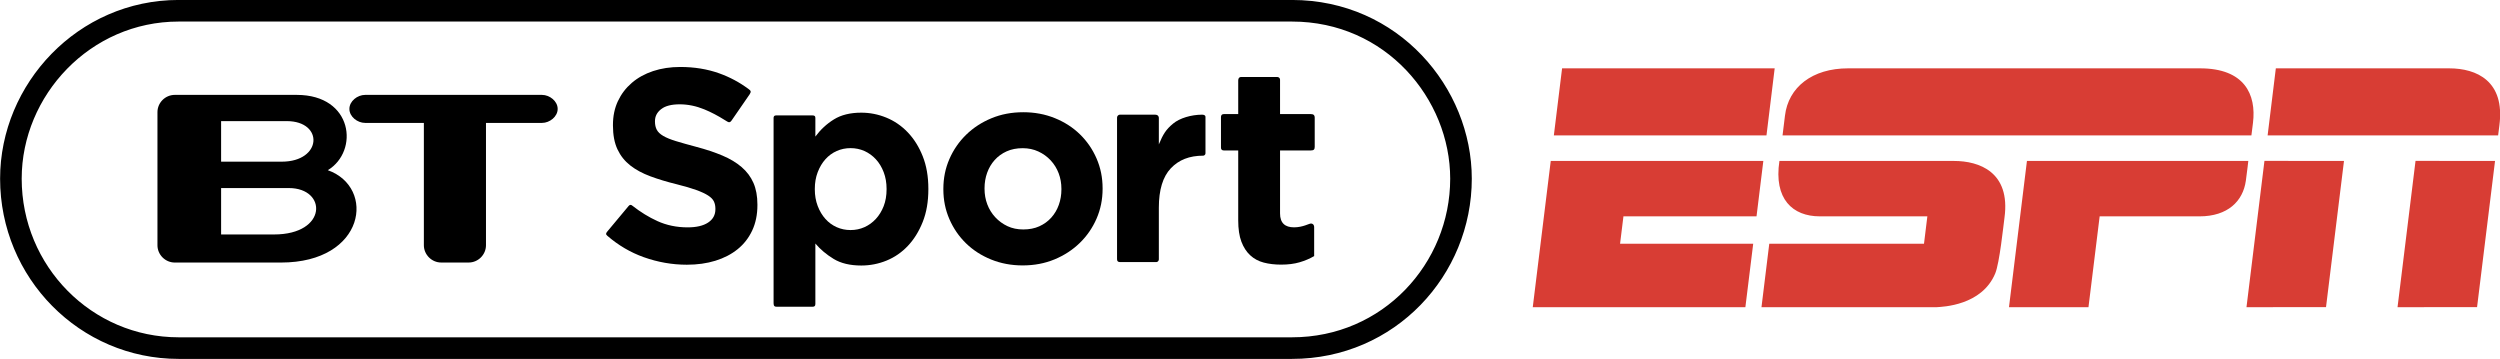
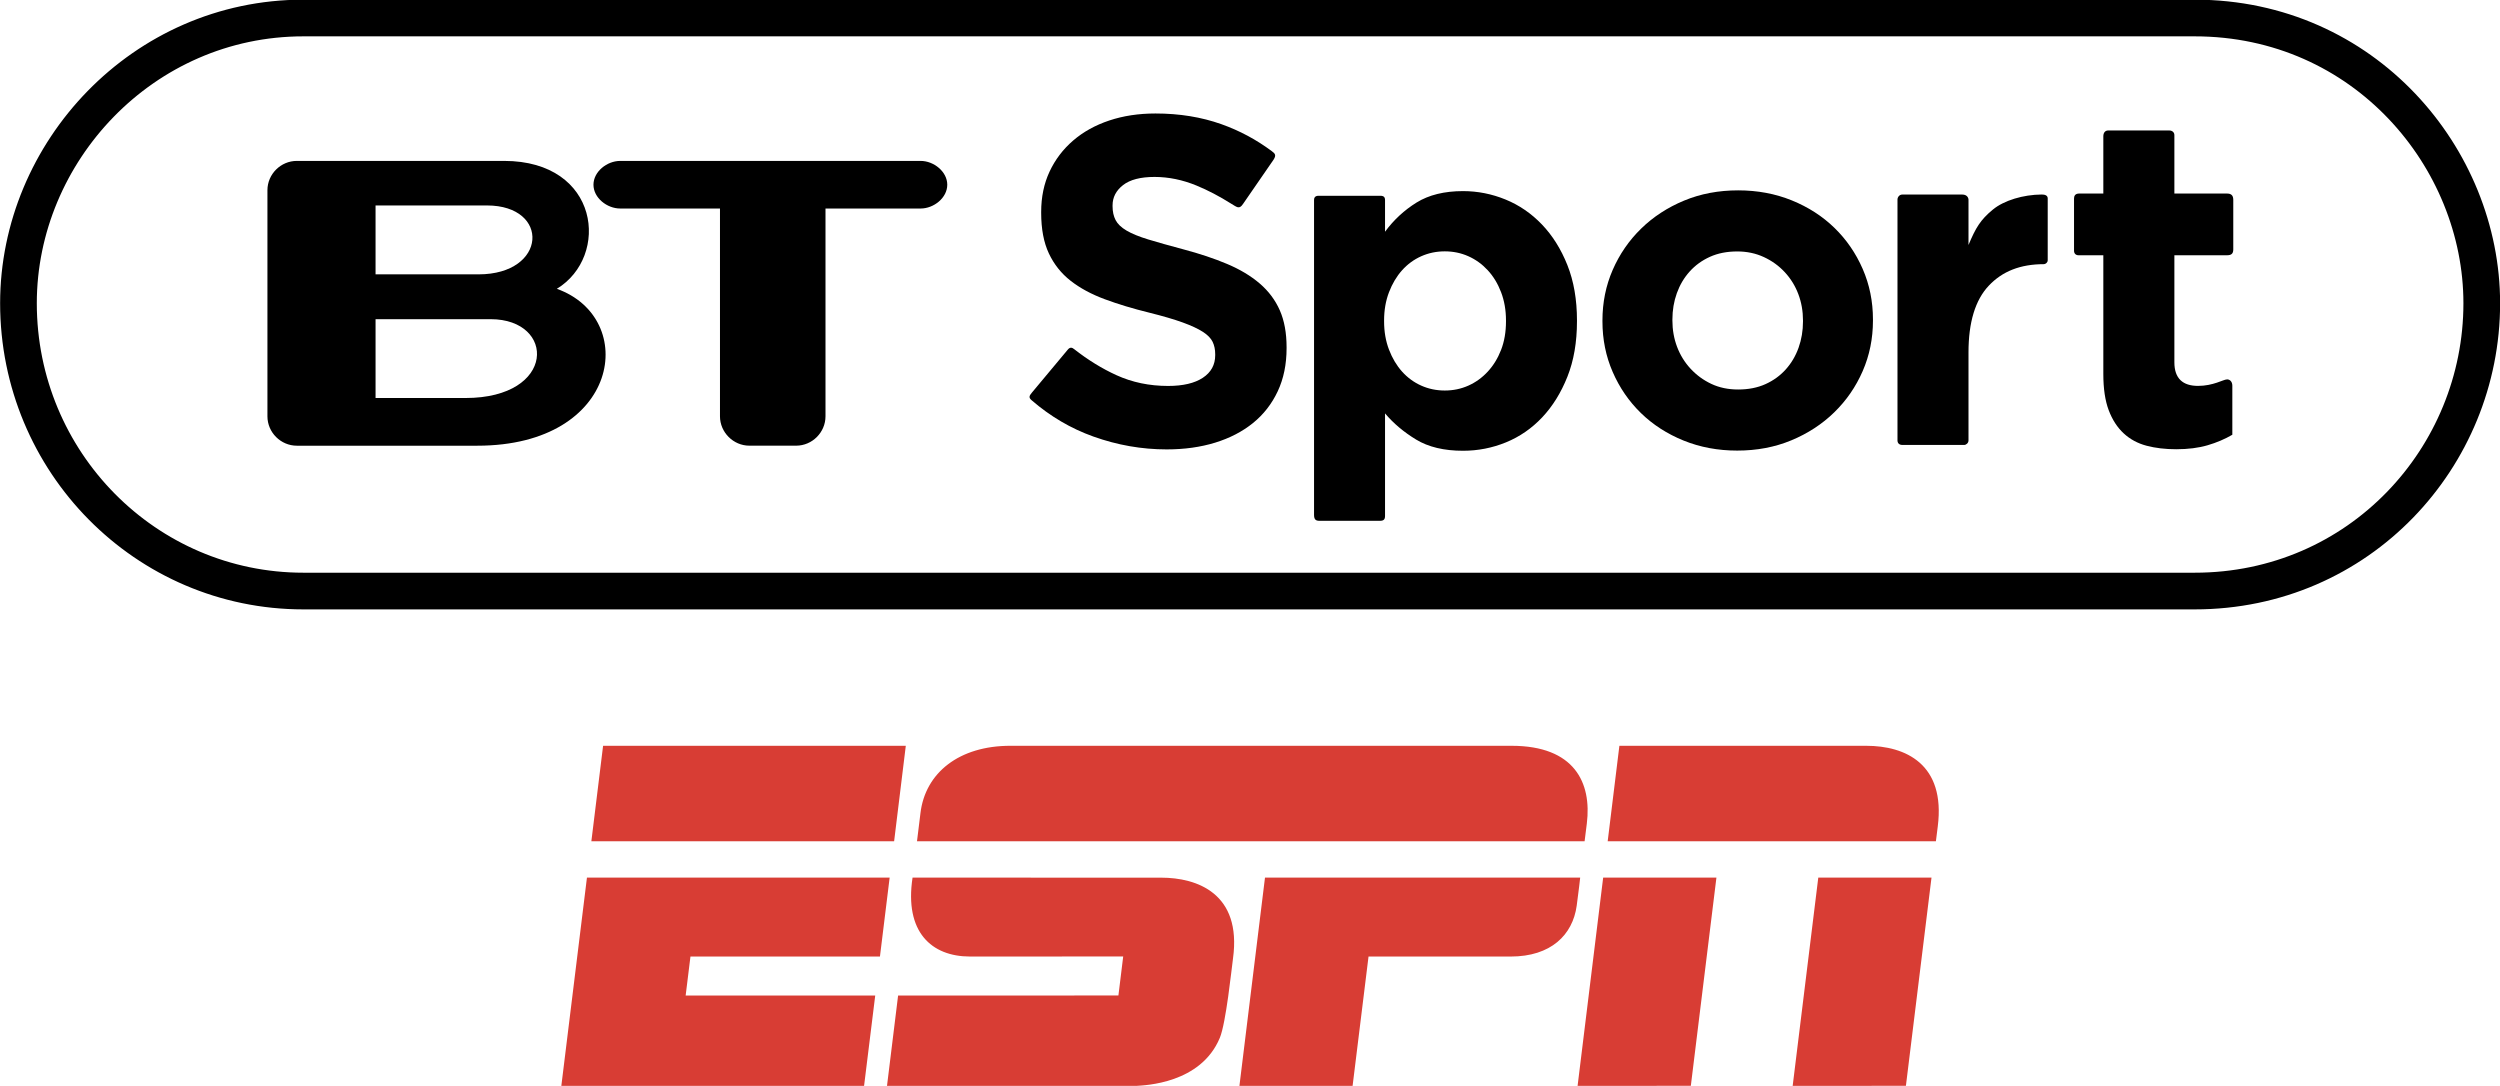
- <svg xmlns="http://www.w3.org/2000/svg" id="svg2" width="1e3" height="143.58" version="1.1">
-   <g id="layer1" transform="translate(1160.3 -3132.8)">
-     <g id="g3093" transform="matrix(.52792 0 0 .52792 -462.5 1650.2)" fill="#f00">
-       <g id="g3108" transform="matrix(1.1151 0 0 1.1151 105.07 -322.25)">
-         <g id="layer1-9" transform="matrix(2.2785 0 0 2.2785 -1254.8 1308.4)" fill="#000">
-           <g id="g4652" transform="matrix(.12461 0 0 .12461 156.94 487.31)" fill="#000">
-             <path id="path4566" d="m465.9 1860.1v-1.325c-3.4e-4 -20.152-3.176-37.459-9.528-51.922-6.352-14.462-15.773-27.059-28.263-37.791-12.49-10.731-27.828-19.931-46.015-27.601-18.187-7.669-38.887-14.572-62.102-20.711-19.725-5.255-36.049-9.855-48.973-13.8-12.925-3.945-23.111-8.107-30.559-12.487-7.449-4.379-12.597-9.307-15.445-14.783-2.849-5.476-4.273-11.938-4.273-19.386v-1.325c-1.6e-4 -11.393 4.928-20.924 14.783-28.594 9.855-7.669 24.645-11.503 44.37-11.504 19.711 5e-4 39.425 4.056 59.143 12.166 15.917 6.548 32.124 15.018 48.621 25.413 8.315 4.84 11.383 8.675 16.876 0.509l42.953-62.291c4.191-6.442 2.279-8.693-2.484-12.155-21.725-16.194-45.323-28.83-70.793-37.909-28.27-10.076-59.274-15.114-93.012-15.114-23.656 7e-4 -45.343 3.287-65.06 9.859-19.718 6.573-36.697 15.994-50.939 28.263-14.242 12.27-25.307 26.839-33.197 43.708-7.89 16.87-11.835 35.822-11.835 56.856v1.303c0 22.787 3.614 41.85 10.842 57.187 7.228 15.338 17.418 28.156 30.57 38.452 13.152 10.297 29.148 18.952 47.99 25.966s39.87 13.37 63.085 19.066c19.283 4.814 34.949 9.411 46.998 13.79 12.048 4.38 21.469 8.762 28.263 13.149 6.793 4.386 11.396 9.097 13.81 14.131 2.414 5.035 3.62 10.842 3.621 17.421v1.325c-3.3e-4 13.573-5.807 24.194-17.421 31.863-11.614 7.669-27.939 11.504-48.973 11.504-26.29 3e-4 -50.501-5.038-72.632-15.114-20.413-9.294-40.354-21.571-59.823-36.832-2.679-2.23-5.599-3.042-8.663 0.582l-50.87 60.934c-3.6 4.319-4.747 6.821-0.25 10.586 26.307 22.767 55.331 39.821 87.07 51.162 33.739 12.055 68.139 18.083 103.2 18.083 24.98 0 47.766-3.179 68.36-9.538 20.593-6.359 38.339-15.562 53.236-27.611 14.897-12.048 26.507-26.945 34.832-44.691 8.324-17.745 12.486-38.011 12.486-60.798z" />
-             <path id="path4568" d="m875.01 1822.4v-1.326c-4.9e-4 -29.381-4.498-55.365-13.492-77.953-8.995-22.588-20.949-41.668-35.86-57.243-14.912-15.574-32.018-27.306-51.32-35.197-19.302-7.89-39.26-11.836-59.873-11.836-26.316 4e-4 -48.137 5.371-65.465 16.113-17.327 10.742-32.128 24.446-44.403 41.11v-44.56c0-4.158-1.739-6.097-6.818-6.097h-86.871c-5.933 0-6.319 4.024-6.319 6.24v443.27c0 7.091 2.852 8.413 7.828 8.413h85.075c5.123 0 7.105-1.921 7.105-6.76v-144.57c11.846 14.041 26.429 26.326 43.75 36.853 17.321 10.528 39.359 15.792 66.117 15.792 21.055 0 41.233-3.949 60.535-11.846 19.301-7.897 36.297-19.629 50.988-35.197 14.69-15.567 26.533-34.648 35.528-57.242 8.995-22.594 13.492-48.582 13.492-77.963zm-100.01 0c-3.5e-4 14.911-2.303 28.29-6.907 40.136-4.605 11.846-10.856 22.042-18.753 30.589-7.898 8.547-17 15.126-27.306 19.737-10.307 4.611-21.383 6.917-33.229 6.917-11.833 0-22.906-2.306-33.219-6.917-10.314-4.611-19.305-11.19-26.975-19.737-7.67-8.546-13.811-18.853-18.422-30.92-4.611-12.067-6.917-25.335-6.917-39.805v-1.326c-1.6e-4 -14.469 2.305-27.734 6.917-39.795 4.611-12.06 10.752-22.367 18.422-30.92 7.67-8.553 16.661-15.132 26.975-19.737 10.313-4.604 21.386-6.907 33.219-6.907 11.846 0 22.922 2.302 33.229 6.907 10.306 4.605 19.409 11.184 27.306 19.737 7.897 8.553 14.148 18.86 18.753 30.92 4.604 12.06 6.907 25.326 6.907 39.795z" />
-             <path id="path4570" d="m1292 1821.1v-1.324c-4e-4 -25.398-4.819-49.16-14.457-71.283-9.638-22.123-22.889-41.396-39.752-57.818-16.864-16.422-36.905-29.342-60.124-38.76-23.22-9.417-48.404-14.126-75.554-14.126-27.604 2e-4 -53.013 4.816-76.226 14.447-23.213 9.632-43.362 22.772-60.445 39.421-17.084 16.65-30.445 36.033-40.083 58.149-9.638 22.117-14.457 45.882-14.457 71.293v1.303c0 25.412 4.819 49.18 14.457 71.303 9.638 22.124 22.889 41.396 39.752 57.818s36.905 29.342 60.124 38.76c23.219 9.417 48.404 14.126 75.554 14.126 27.604 0 53.012-4.819 76.226-14.457 23.213-9.638 43.361-22.778 60.445-39.421s30.444-36.026 40.083-58.149c9.638-22.123 14.457-45.884 14.457-71.283zm-98.573 1.303c-2e-4 13.154-2.079 25.532-6.236 37.135-4.158 11.604-10.18 21.786-18.066 30.548-7.887 8.763-17.415 15.664-28.583 20.703-11.169 5.04-23.978 7.559-38.429 7.559-14.023 0-26.618-2.63-37.787-7.89-11.169-5.26-20.914-12.378-29.235-21.355-8.321-8.976-14.674-19.269-19.059-30.879-4.385-11.61-6.577-23.985-6.577-37.125v-1.324c0-13.14 2.082-25.512 6.246-37.115s10.189-21.786 18.077-30.549c7.887-8.762 17.414-15.663 28.583-20.703 11.168-5.039 23.978-7.559 38.429-7.559 13.581 2e-4 26.067 2.63 37.456 7.89 11.389 5.26 21.244 12.379 29.566 21.355 8.321 8.976 14.671 19.27 19.049 30.879 4.378 11.61 6.567 23.985 6.567 37.125z" />
-             <path id="path4572" d="m1538.2 1736.3v-87.159c0-4.366-4.053-5.523-8.491-5.496-25.871 0.184-52.982 8.183-68.83 21.261-17.548 14.481-24.184 25.738-34.28 49.866v-62.974c0.264-3.259-1.829-8.106-8.767-8.106h-84.5c-4.33 0-6.775 3.968-6.775 6.957v338.4c-0.315 4.787 2.251 7.409 7.034 7.409h86.984c2.577 0 6.024-2.586 6.024-6.393v-123.92c-2e-4 -42.566 9.543-73.938 28.631-94.117 19.087-20.178 44.367-30.268 77.708-30.268 2.153 0 5.262-2.337 5.262-5.467z" />
-             <path id="path4574" d="m1798.3 1982.1v-69.194c0-6.243-4.284-9.203-7.838-8.736-4.528 0-19.111 9.092-40.419 9.092-21.516 0-33.391-10.398-33.391-33.227v-150.8h73.867c6.255 0 9.107-2.02 9.107-8.287v-69.811c0-6.694-3.263-8.874-9.107-8.874h-73.867v-82.317c0-4.178-3.414-6.527-7.071-6.527h-86.225c-4.145 0-6.8 3.126-6.8 8.18v80.664h-33.941c-6.127 0-7.337 3.72-7.337 7.213v72.573c-0.262 4.411 2.14 7.186 6.475 7.186h34.803v167.25c0 20.632 2.525 37.642 7.576 51.033 5.051 13.39 12.077 24.255 21.08 32.595 9.002 8.34 19.757 14.157 32.263 17.453 12.506 3.296 26.442 4.944 41.809 4.944 16.679 0 31.386-1.865 44.12-5.596s24.366-8.671 34.896-14.82z" />
-             <g id="g4578" transform="matrix(9.6985 0 0 9.6985 8169.6 -4798.1)">
-               <path id="path4580" d="m-913.6 693.76h-13.056v-11.451h16.723c9.469 4e-3 9.559 11.451-3.667 11.451zm-13.056-27.971h16.18c9.226 0 8.771 10.009-1.228 10.009h-14.953v-10.009zm26.332 12.11c7.744-4.705 6.258-18.581-7.665-18.581h-30.103c-2.334 0-4.271 1.921-4.271 4.258v32.847c0 2.334 1.938 4.265 4.271 4.265h26.217c20.848 0 23.451-18.55 11.551-22.789" />
-               <path id="path4582" d="m-847.47 659.32h-43.655c-1.905 0-3.877 1.55-3.877 3.461 0 1.905 1.972 3.452 3.877 3.452h14.5v30.186c0 2.322 1.937 4.265 4.273 4.265h6.786c2.35 0 4.269-1.943 4.269-4.265v-30.186h13.828c1.896 0 3.861-1.546 3.861-3.452 0-1.911-1.965-3.461-3.861-3.461" />
-             </g>
-           </g>
+ <svg xmlns="http://www.w3.org/2000/svg" id="svg2" width="1029.1" height="447" version="1.1">
+   <g id="g3108" transform="matrix(1.0291 0 0 1.0291 1316.8 -2889.3)">
+     <g id="layer1-9" transform="matrix(2.2785,0,0,2.2785,-1254.8,1308.4)">
+       <g id="g4652" transform="matrix(.12461 0 0 .12461 156.94 487.31)">
+         <path id="path4566" d="m465.9 1860.1v-1.325c-3.4e-4 -20.152-3.176-37.459-9.528-51.922-6.352-14.462-15.773-27.059-28.263-37.791-12.49-10.731-27.828-19.931-46.015-27.601-18.187-7.669-38.887-14.572-62.102-20.711-19.725-5.255-36.049-9.855-48.973-13.8-12.925-3.945-23.111-8.107-30.559-12.487-7.449-4.379-12.597-9.307-15.445-14.783-2.849-5.476-4.273-11.938-4.273-19.386v-1.325c-1.6e-4 -11.393 4.928-20.924 14.783-28.594 9.855-7.669 24.645-11.503 44.37-11.504 19.711 5e-4 39.425 4.056 59.143 12.166 15.917 6.548 32.124 15.018 48.621 25.413 8.315 4.84 11.383 8.675 16.876 0.509l42.953-62.291c4.191-6.442 2.279-8.693-2.484-12.155-21.725-16.194-45.323-28.83-70.793-37.909-28.27-10.076-59.274-15.114-93.012-15.114-23.656 7e-4 -45.343 3.287-65.06 9.859-19.718 6.573-36.697 15.994-50.939 28.263-14.242 12.27-25.307 26.839-33.197 43.708-7.89 16.87-11.835 35.822-11.835 56.856v1.303c0 22.787 3.614 41.85 10.842 57.187 7.228 15.338 17.418 28.156 30.57 38.452 13.152 10.297 29.148 18.952 47.99 25.966s39.87 13.37 63.085 19.066c19.283 4.814 34.949 9.411 46.998 13.79 12.048 4.38 21.469 8.762 28.263 13.149 6.793 4.386 11.396 9.097 13.81 14.131 2.414 5.035 3.62 10.842 3.621 17.421v1.325c-3.3e-4 13.573-5.807 24.194-17.421 31.863-11.614 7.669-27.939 11.504-48.973 11.504-26.29 3e-4 -50.501-5.038-72.632-15.114-20.413-9.294-40.354-21.571-59.823-36.832-2.679-2.23-5.599-3.042-8.663 0.582l-50.87 60.934c-3.6 4.319-4.747 6.821-0.25 10.586 26.307 22.767 55.331 39.821 87.07 51.162 33.739 12.055 68.139 18.083 103.2 18.083 24.98 0 47.766-3.179 68.36-9.538 20.593-6.359 38.339-15.562 53.236-27.611 14.897-12.048 26.507-26.945 34.832-44.691 8.324-17.745 12.486-38.011 12.486-60.798z" />
+         <path id="path4568" d="m875.01 1822.4v-1.326c-4.9e-4 -29.381-4.498-55.365-13.492-77.953-8.995-22.588-20.949-41.668-35.86-57.243-14.912-15.574-32.018-27.306-51.32-35.197-19.302-7.89-39.26-11.836-59.873-11.836-26.316 4e-4 -48.137 5.371-65.465 16.113-17.327 10.742-32.128 24.446-44.403 41.11v-44.56c0-4.158-1.739-6.097-6.818-6.097h-86.871c-5.933 0-6.319 4.024-6.319 6.24v443.27c0 7.091 2.852 8.413 7.828 8.413h85.075c5.123 0 7.105-1.921 7.105-6.76v-144.57c11.846 14.041 26.429 26.326 43.75 36.853 17.321 10.528 39.359 15.792 66.117 15.792 21.055 0 41.233-3.949 60.535-11.846 19.301-7.897 36.297-19.629 50.988-35.197 14.69-15.567 26.533-34.648 35.528-57.242 8.995-22.594 13.492-48.582 13.492-77.963zm-100.01 0c-3.5e-4 14.911-2.303 28.29-6.907 40.136-4.605 11.846-10.856 22.042-18.753 30.589-7.898 8.547-17 15.126-27.306 19.737-10.307 4.611-21.383 6.917-33.229 6.917-11.833 0-22.906-2.306-33.219-6.917-10.314-4.611-19.305-11.19-26.975-19.737-7.67-8.546-13.811-18.853-18.422-30.92-4.611-12.067-6.917-25.335-6.917-39.805v-1.326c-1.6e-4 -14.469 2.305-27.734 6.917-39.795 4.611-12.06 10.752-22.367 18.422-30.92 7.67-8.553 16.661-15.132 26.975-19.737 10.313-4.604 21.386-6.907 33.219-6.907 11.846 0 22.922 2.302 33.229 6.907 10.306 4.605 19.409 11.184 27.306 19.737 7.897 8.553 14.148 18.86 18.753 30.92 4.604 12.06 6.907 25.326 6.907 39.795z" />
+         <path id="path4570" d="m1292 1821.1v-1.324c-4e-4 -25.398-4.819-49.16-14.457-71.283-9.638-22.123-22.889-41.396-39.752-57.818-16.864-16.422-36.905-29.342-60.124-38.76-23.22-9.417-48.404-14.126-75.554-14.126-27.604 2e-4 -53.013 4.816-76.226 14.447-23.213 9.632-43.362 22.772-60.445 39.421-17.084 16.65-30.445 36.033-40.083 58.149-9.638 22.117-14.457 45.882-14.457 71.293v1.303c0 25.412 4.819 49.18 14.457 71.303 9.638 22.124 22.889 41.396 39.752 57.818s36.905 29.342 60.124 38.76c23.219 9.417 48.404 14.126 75.554 14.126 27.604 0 53.012-4.819 76.226-14.457 23.213-9.638 43.361-22.778 60.445-39.421s30.444-36.026 40.083-58.149c9.638-22.123 14.457-45.884 14.457-71.283zm-98.573 1.303c-2e-4 13.154-2.079 25.532-6.236 37.135-4.158 11.604-10.18 21.786-18.066 30.548-7.887 8.763-17.415 15.664-28.583 20.703-11.169 5.04-23.978 7.559-38.429 7.559-14.023 0-26.618-2.63-37.787-7.89-11.169-5.26-20.914-12.378-29.235-21.355-8.321-8.976-14.674-19.269-19.059-30.879-4.385-11.61-6.577-23.985-6.577-37.125v-1.324c0-13.14 2.082-25.512 6.246-37.115s10.189-21.786 18.077-30.549c7.887-8.762 17.414-15.663 28.583-20.703 11.168-5.039 23.978-7.559 38.429-7.559 13.581 2e-4 26.067 2.63 37.456 7.89 11.389 5.26 21.244 12.379 29.566 21.355 8.321 8.976 14.671 19.27 19.049 30.879 4.378 11.61 6.567 23.985 6.567 37.125z" />
+         <path id="path4572" d="m1538.2 1736.3v-87.159c0-4.366-4.053-5.523-8.491-5.496-25.871 0.184-52.982 8.183-68.83 21.261-17.548 14.481-24.184 25.738-34.28 49.866v-62.974c0.264-3.259-1.829-8.106-8.767-8.106h-84.5c-4.33 0-6.775 3.968-6.775 6.957v338.4c-0.315 4.787 2.251 7.409 7.034 7.409h86.984c2.577 0 6.024-2.586 6.024-6.393v-123.92c-2e-4 -42.566 9.543-73.938 28.631-94.117 19.087-20.178 44.367-30.268 77.708-30.268 2.153 0 5.262-2.337 5.262-5.467z" />
+         <path id="path4574" d="m1798.3 1982.1v-69.194c0-6.243-4.284-9.203-7.838-8.736-4.528 0-19.111 9.092-40.419 9.092-21.516 0-33.391-10.398-33.391-33.227v-150.8h73.867c6.255 0 9.107-2.02 9.107-8.287v-69.811c0-6.694-3.263-8.874-9.107-8.874h-73.867v-82.317c0-4.178-3.414-6.527-7.071-6.527h-86.225c-4.145 0-6.8 3.126-6.8 8.18v80.664h-33.941c-6.127 0-7.337 3.72-7.337 7.213v72.573c-0.262 4.411 2.14 7.186 6.475 7.186h34.803v167.25c0 20.632 2.525 37.642 7.576 51.033 5.051 13.39 12.077 24.255 21.08 32.595 9.002 8.34 19.757 14.157 32.263 17.453 12.506 3.296 26.442 4.944 41.809 4.944 16.679 0 31.386-1.865 44.12-5.596s24.366-8.671 34.896-14.82z" />
+         <g id="g4578" transform="matrix(9.6985,0,0,9.6985,8169.6,-4798.1)">
+           <path id="path4580" d="m-913.6 693.76h-13.056v-11.451h16.723c9.469 4e-3 9.559 11.451-3.667 11.451zm-13.056-27.971h16.18c9.226 0 8.771 10.009-1.228 10.009h-14.953v-10.009zm26.332 12.11c7.744-4.705 6.258-18.581-7.665-18.581h-30.103c-2.334 0-4.271 1.921-4.271 4.258v32.847c0 2.334 1.938 4.265 4.271 4.265h26.217c20.848 0 23.451-18.55 11.551-22.789" />
+           <path id="path4582" d="m-847.47 659.32h-43.655c-1.905 0-3.877 1.55-3.877 3.461 0 1.905 1.972 3.452 3.877 3.452h14.5v30.186c0 2.322 1.937 4.265 4.273 4.265h6.786c2.35 0 4.269-1.943 4.269-4.265v-30.186h13.828c1.896 0 3.861-1.546 3.861-3.452 0-1.911-1.965-3.461-3.861-3.461" />
        </g>
-         <path id="path3593" d="m-1158.2 2814.8h756.48c67.946 0 114.86 56.06 114.86 114.1 0 61.581-48.957 115.12-114.86 115.12h-756.48c-63.091 0-113.98-51.653-113.98-115.12 0-60.484 49.709-114.1 113.98-114.1z" fill="none" stroke="#000" stroke-width="14.674" />
-       </g>
-       <g id="g4" transform="matrix(1.3249 0 0 1.3249 -160.56 2859.7)" fill="#d83d34">
-         <path id="svg_1" transform="matrix(.8 0 0 .8 0 -1)" d="m225.63 1.685c-25.76-0.034-42.82 13.544-45.22 33.848-0.89 7.47-1.73 14.071-1.73 14.071h335.17s0.63-4.946 1.12-8.916c2.52-20.454-6.17-39-37.78-39v0.002s-237.98 0.009-251.56-0.006v5e-4zm-204.55 0.006-5.883 47.914h152l5.86-47.914-151.98 4e-4 3e-3 -4e-4zm510.23 0-5.87 47.914h164.78s0.2-1.733 0.93-7.373c4.01-31.45-16.28-40.541-35.87-40.541l-123.97 4e-4v-4e-4zm-8.14 66.157-12.84 104.57 56.85-0.02 12.85-104.53-56.86-0.022v2e-3zm108 0-12.86 104.57 56.85-0.02 12.85-104.53-56.84-0.022v2e-3zm-618.19 0.015-12.862 104.56h151.99l5.6-45.36-95.173-0.01 2.408-19.56h95.135l4.87-39.627h-151.96l-8e-3 -3e-3zm163.47 0c-4.17 27.29 9.49 39.627 28.85 39.627 10.53 0 76.9-0.03 76.9-0.03l-2.4 19.59-110.61 0.01-5.57 45.36s120.42 0.04 125.3 0c4.03-0.29 32.2-1.06 41.79-24.1 3.11-7.48 5.86-34.3 6.63-39.93 4.43-32.7-18.21-40.497-36.04-40.497-9.83 0-105.44-0.03-124.85-0.03zm176.94 0-12.84 104.56h56.82l8-64.93h71.37c20.24 0 31.12-10.882 33.14-25.496 1.02-7.373 1.75-14.131 1.75-14.131h-158.24v-3e-3z" fill="#d83d34" />
      </g>
    </g>
+     <path id="path3593" d="m-1158.2 2814.8h756.48c67.946 0 114.86 56.06 114.86 114.1 0 61.581-48.957 115.12-114.86 115.12h-756.48c-63.091 0-113.98-51.653-113.98-115.12 0-60.484 49.709-114.1 113.98-114.1z" fill="none" stroke="#000" stroke-width="14.674" />
+   </g>
+   <g id="g4" transform="matrix(1.0249 0 0 1.0249 230.97 306.64)" fill="#d83d34">
+     <path id="svg_1" transform="matrix(.8 0 0 .8 0 -1)" d="m225.63 1.685c-25.76-0.034-42.82 13.544-45.22 33.848-0.89 7.47-1.73 14.071-1.73 14.071h335.17s0.63-4.946 1.12-8.916c2.52-20.454-6.17-39-37.78-39v0.002s-237.98 0.009-251.56-0.006zm-204.55 0.006-5.883 47.914h152l5.86-47.914-151.98 4e-4zm510.23 0-5.87 47.914h164.78s0.2-1.733 0.93-7.373c4.01-31.45-16.28-40.541-35.87-40.541l-123.97 4e-4zm-8.14 66.157-12.84 104.57 56.85-0.02 12.85-104.53-56.86-0.022zm108 0-12.86 104.57 56.85-0.02 12.85-104.53-56.84-0.022zm-618.19 0.015-12.862 104.56h151.99l5.6-45.36-95.173-0.01 2.408-19.56h95.135l4.87-39.627h-151.96zm163.47 0c-4.17 27.29 9.49 39.627 28.85 39.627 10.53 0 76.9-0.03 76.9-0.03l-2.4 19.59-110.61 0.01-5.57 45.36s120.42 0.04 125.3 0c4.03-0.29 32.2-1.06 41.79-24.1 3.11-7.48 5.86-34.3 6.63-39.93 4.43-32.7-18.21-40.497-36.04-40.497-9.83 0-105.44-0.03-124.85-0.03zm176.94 0-12.84 104.56h56.82l8-64.93h71.37c20.24 0 31.12-10.882 33.14-25.496 1.02-7.373 1.75-14.131 1.75-14.131h-158.24z" fill="#d83d34" />
  </g>
</svg>
